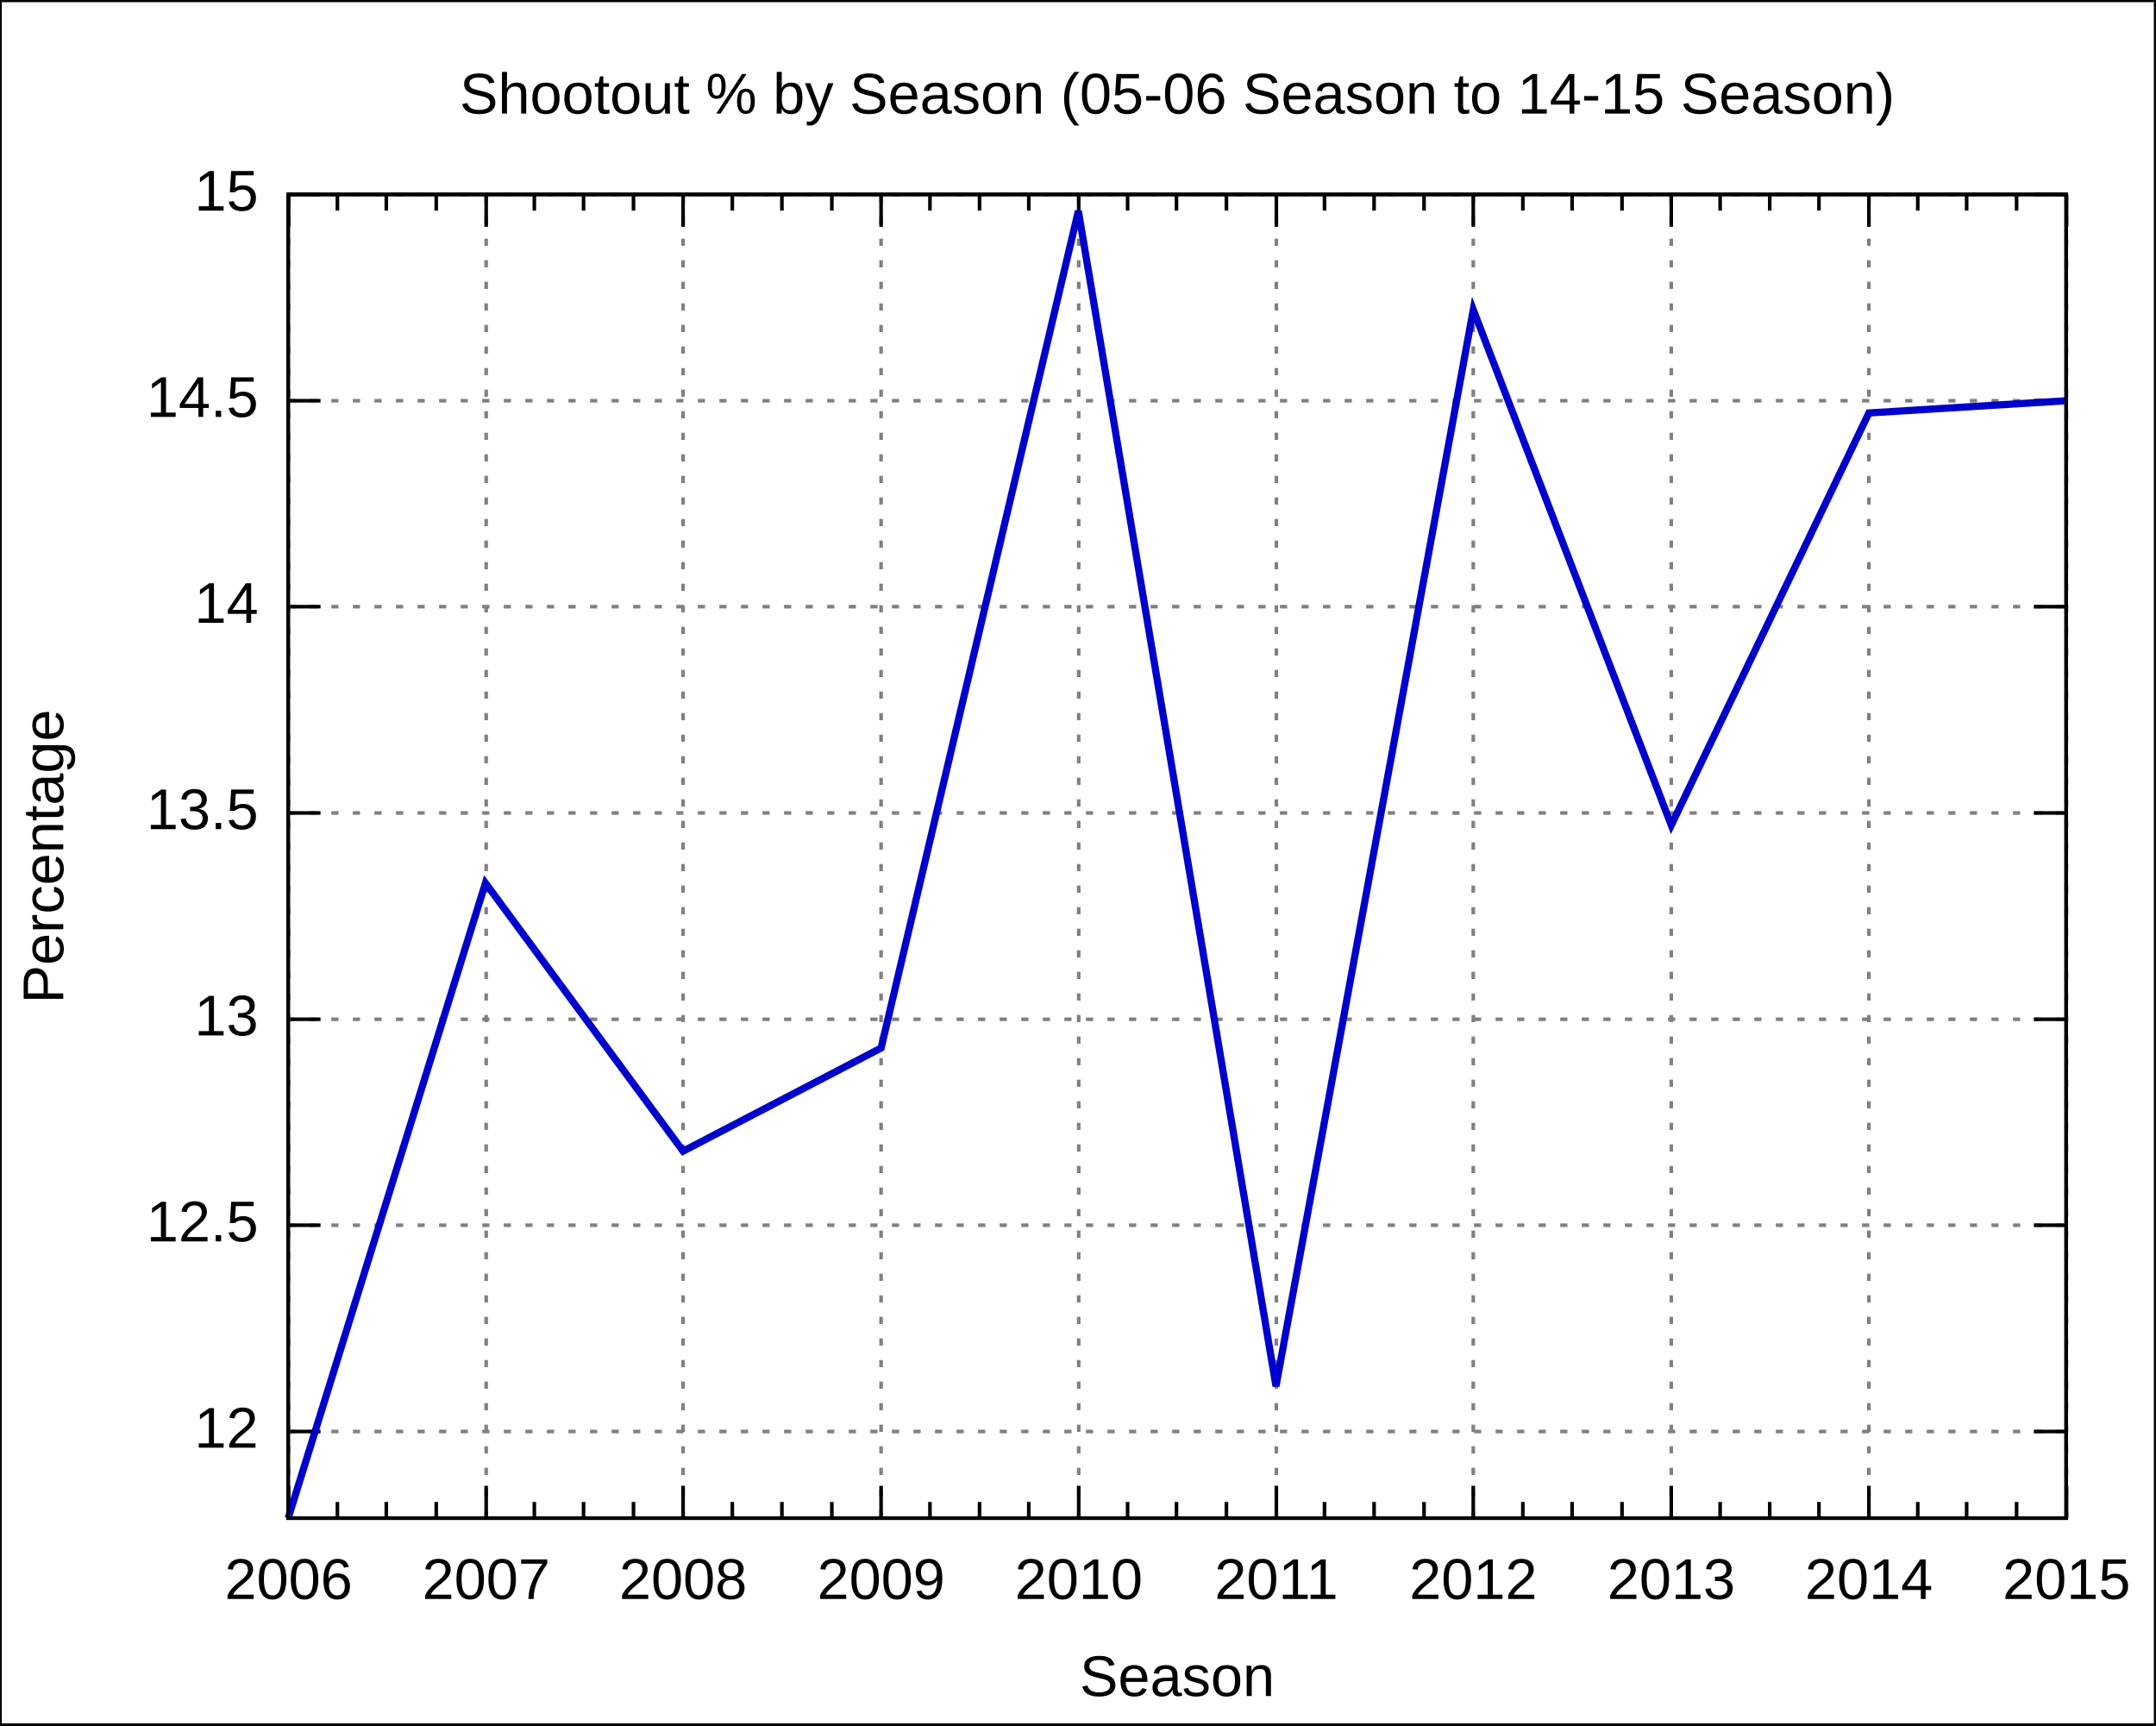
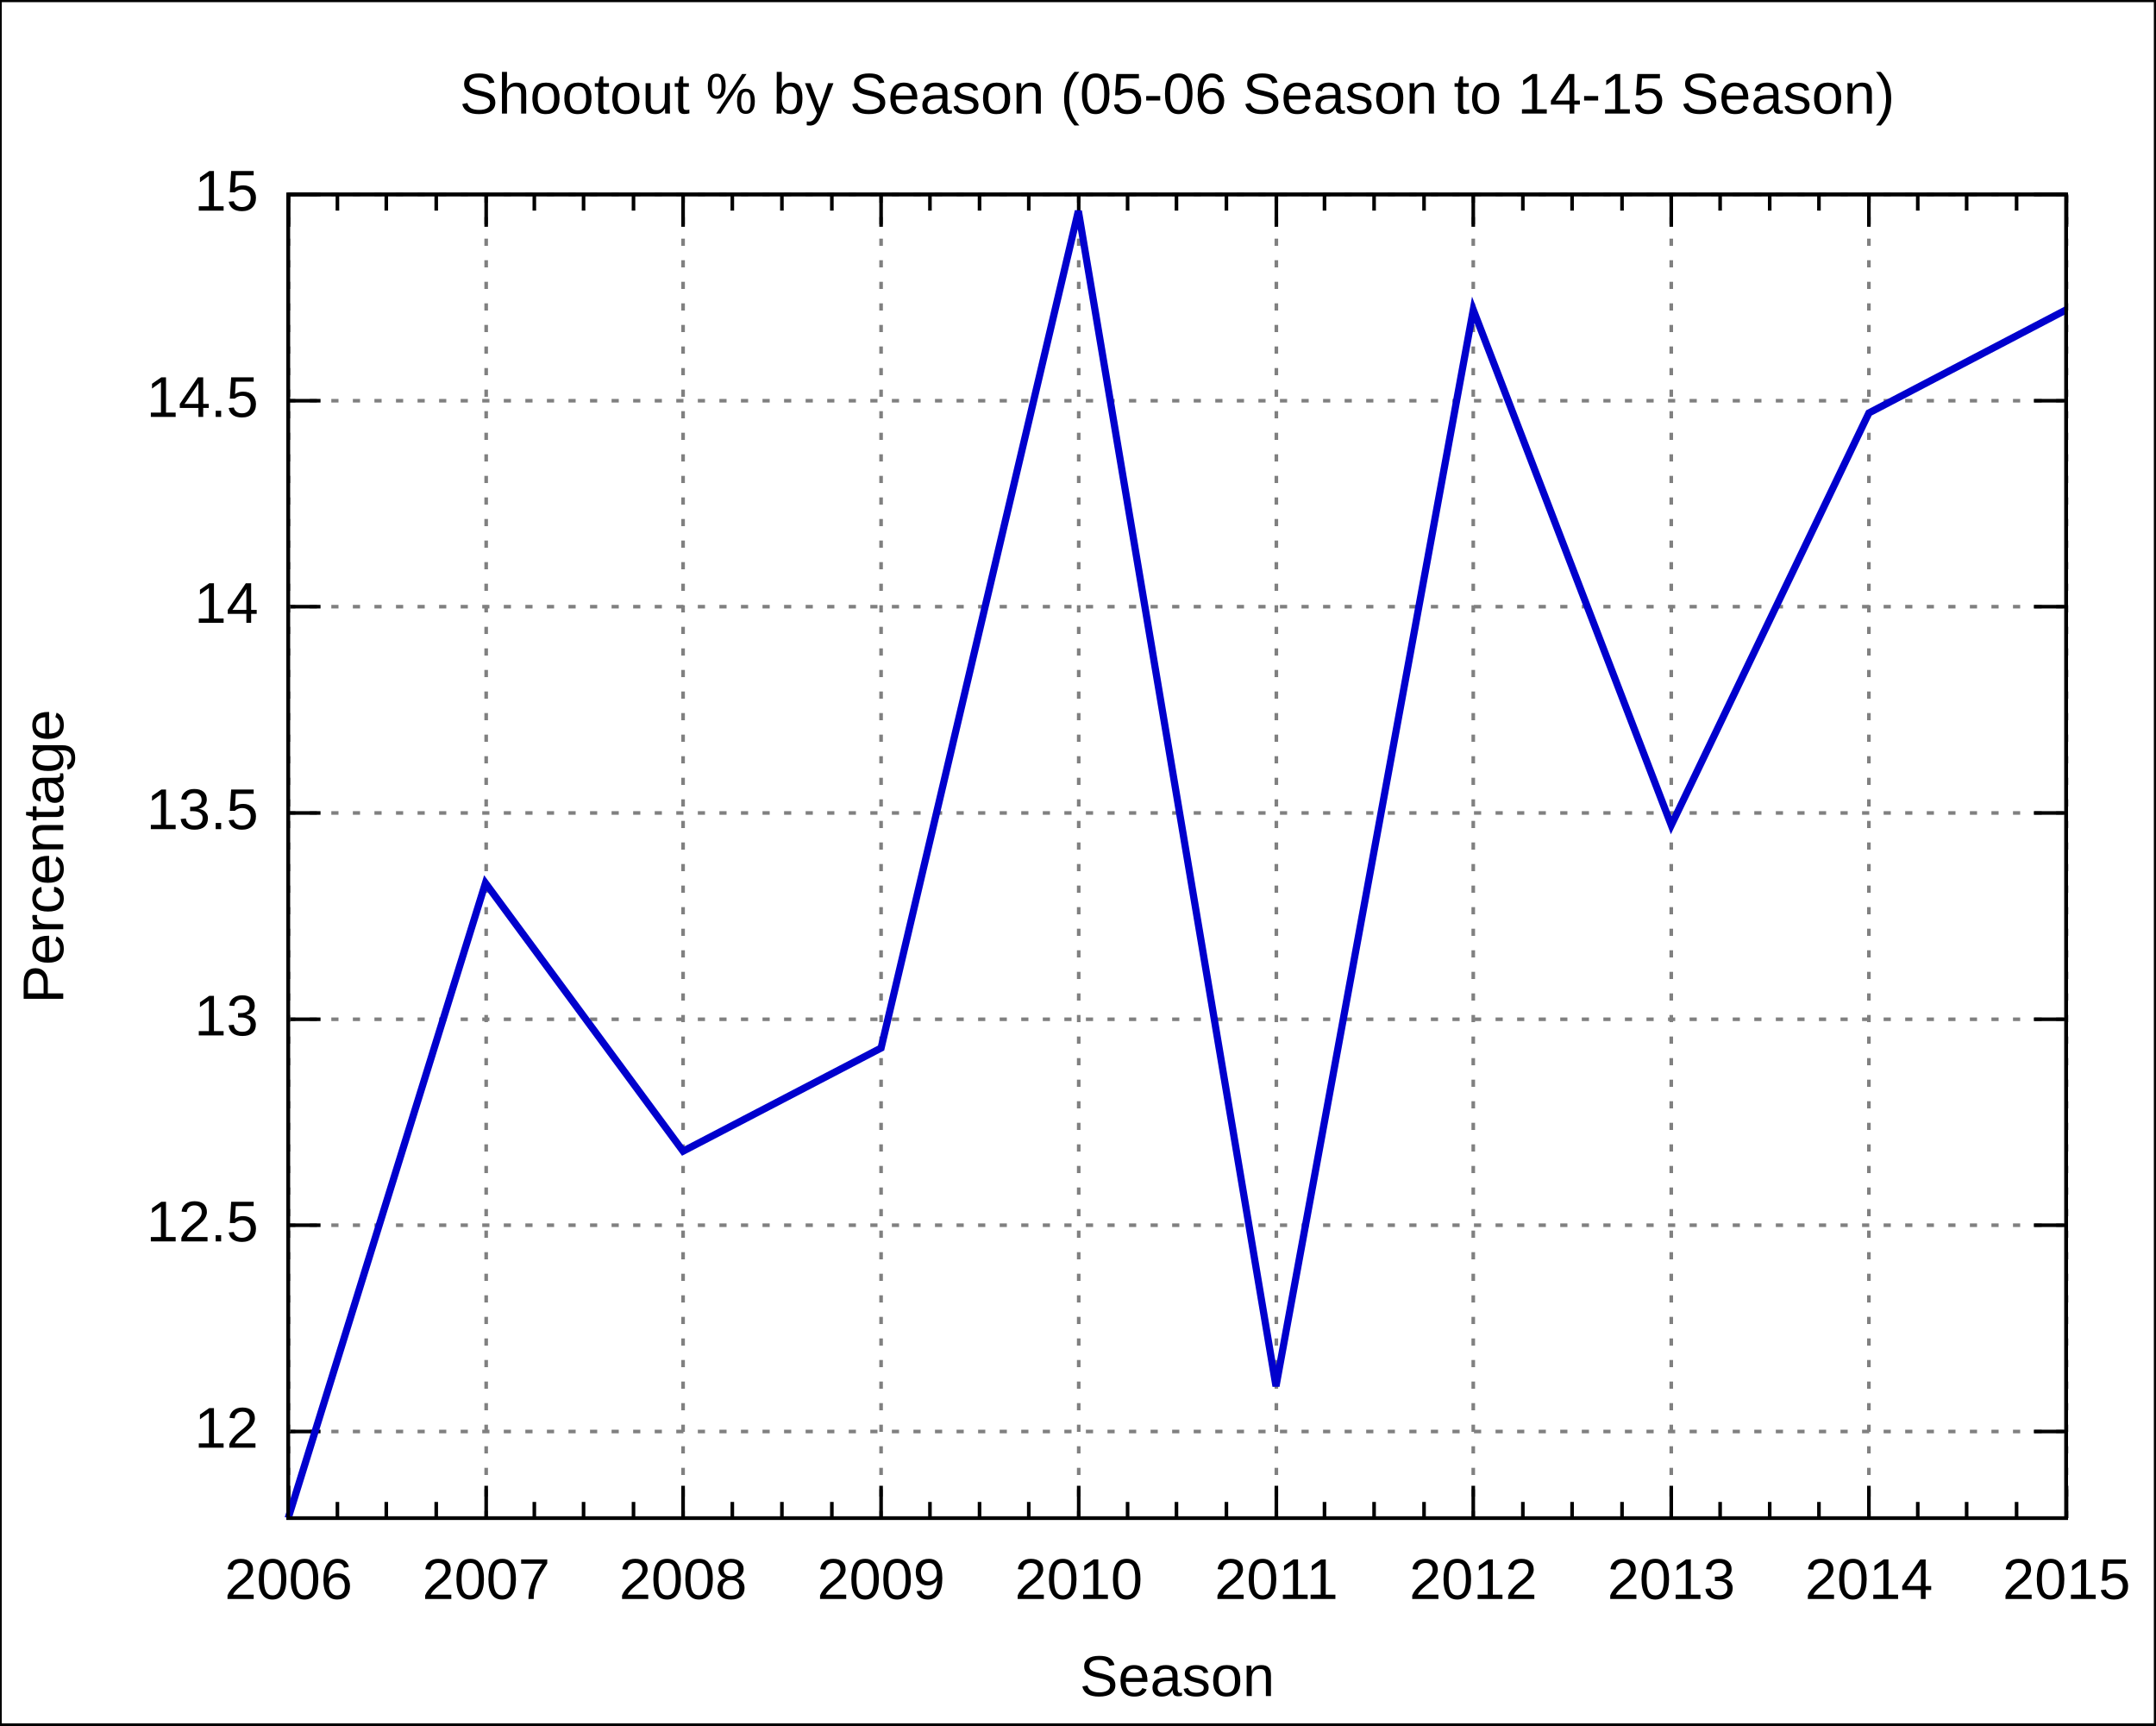
<svg xmlns="http://www.w3.org/2000/svg" xmlns:xlink="http://www.w3.org/1999/xlink" width="600" height="480" viewBox="0 0 600 480">
  <g id="gnuplot_canvas">
    <rect x="0" y="0" width="600" height="480" fill="none" />
    <defs>
      <circle id="gpDot" r="0.5" stroke-width="0.5" />
      <path id="gpPt0" stroke-width="0.222" stroke="currentColor" d="M-1,0 h2 M0,-1 v2" />
      <path id="gpPt1" stroke-width="0.222" stroke="currentColor" d="M-1,-1 L1,1 M1,-1 L-1,1" />
      <path id="gpPt2" stroke-width="0.222" stroke="currentColor" d="M-1,0 L1,0 M0,-1 L0,1 M-1,-1 L1,1 M-1,1 L1,-1" />
      <rect id="gpPt3" stroke-width="0.222" stroke="currentColor" x="-1" y="-1" width="2" height="2" />
      <rect id="gpPt4" stroke-width="0.222" stroke="currentColor" fill="currentColor" x="-1" y="-1" width="2" height="2" />
      <circle id="gpPt5" stroke-width="0.222" stroke="currentColor" cx="0" cy="0" r="1" />
      <use xlink:href="#gpPt5" id="gpPt6" fill="currentColor" stroke="none" />
      <path id="gpPt7" stroke-width="0.222" stroke="currentColor" d="M0,-1.33 L-1.33,0.67 L1.33,0.67 z" />
      <use xlink:href="#gpPt7" id="gpPt8" fill="currentColor" stroke="none" />
      <use xlink:href="#gpPt7" id="gpPt9" stroke="currentColor" transform="rotate(180)" />
      <use xlink:href="#gpPt9" id="gpPt10" fill="currentColor" stroke="none" />
      <use xlink:href="#gpPt3" id="gpPt11" stroke="currentColor" transform="rotate(45)" />
      <use xlink:href="#gpPt11" id="gpPt12" fill="currentColor" stroke="none" />
    </defs>
    <g style="fill:none; color:white; stroke:currentColor; stroke-width:1.00; stroke-linecap:butt; stroke-linejoin:miter">
</g>
    <g style="fill:none; color:black; stroke:currentColor; stroke-width:1.00; stroke-linecap:butt; stroke-linejoin:miter">
      <g style="stroke:none; shape-rendering:crispEdges">
        <polygon fill="rgb(255, 255, 255)" points="0.0,480.0 599.9,480.0 599.9,0.1 0.0,0.1 " />
      </g>
      <path stroke="black" d="M0.0,480.0 L0.0,0.1 L599.9,0.1 L599.9,480.0 L0.0,480.0  " />
    </g>
    <g style="fill:none; color:gray; stroke:currentColor; stroke-width:1.00; stroke-linecap:butt; stroke-linejoin:miter">
      <path stroke="gray" stroke-dasharray=" 2,4" class="gridline" d="M80.2,398.3 L575.0,398.3  " />
    </g>
    <g style="fill:none; color:black; stroke:currentColor; stroke-width:1.00; stroke-linecap:butt; stroke-linejoin:miter">
      <path stroke="black" d="M80.2,398.3 L89.2,398.3 M575.0,398.3 L566.0,398.3  " />
      <g transform="translate(71.9,402.8)" style="stroke:none; fill:black; font-family:Arial; font-size:12.00pt; text-anchor:end">
        <text> 12</text>
      </g>
    </g>
    <g style="fill:none; color:gray; stroke:currentColor; stroke-width:1.00; stroke-linecap:butt; stroke-linejoin:miter">
      <path stroke="gray" stroke-dasharray=" 2,4" class="gridline" d="M80.2,340.9 L575.0,340.9  " />
    </g>
    <g style="fill:none; color:black; stroke:currentColor; stroke-width:1.00; stroke-linecap:butt; stroke-linejoin:miter">
      <path stroke="black" d="M80.2,340.9 L89.2,340.9 M575.0,340.9 L566.0,340.9  " />
      <g transform="translate(71.9,345.4)" style="stroke:none; fill:black; font-family:Arial; font-size:12.00pt; text-anchor:end">
        <text> 12.5</text>
      </g>
    </g>
    <g style="fill:none; color:gray; stroke:currentColor; stroke-width:1.00; stroke-linecap:butt; stroke-linejoin:miter">
      <path stroke="gray" stroke-dasharray=" 2,4" class="gridline" d="M80.2,283.6 L575.0,283.6  " />
    </g>
    <g style="fill:none; color:black; stroke:currentColor; stroke-width:1.00; stroke-linecap:butt; stroke-linejoin:miter">
      <path stroke="black" d="M80.2,283.6 L89.2,283.6 M575.0,283.6 L566.0,283.6  " />
      <g transform="translate(71.9,288.1)" style="stroke:none; fill:black; font-family:Arial; font-size:12.00pt; text-anchor:end">
        <text> 13</text>
      </g>
    </g>
    <g style="fill:none; color:gray; stroke:currentColor; stroke-width:1.00; stroke-linecap:butt; stroke-linejoin:miter">
      <path stroke="gray" stroke-dasharray=" 2,4" class="gridline" d="M80.2,226.2 L575.0,226.2  " />
    </g>
    <g style="fill:none; color:black; stroke:currentColor; stroke-width:1.00; stroke-linecap:butt; stroke-linejoin:miter">
      <path stroke="black" d="M80.2,226.2 L89.2,226.2 M575.0,226.2 L566.0,226.2  " />
      <g transform="translate(71.9,230.7)" style="stroke:none; fill:black; font-family:Arial; font-size:12.00pt; text-anchor:end">
        <text> 13.5</text>
      </g>
    </g>
    <g style="fill:none; color:gray; stroke:currentColor; stroke-width:1.00; stroke-linecap:butt; stroke-linejoin:miter">
      <path stroke="gray" stroke-dasharray=" 2,4" class="gridline" d="M80.2,168.8 L575.0,168.8  " />
    </g>
    <g style="fill:none; color:black; stroke:currentColor; stroke-width:1.00; stroke-linecap:butt; stroke-linejoin:miter">
      <path stroke="black" d="M80.2,168.8 L89.2,168.8 M575.0,168.8 L566.0,168.8  " />
      <g transform="translate(71.9,173.3)" style="stroke:none; fill:black; font-family:Arial; font-size:12.00pt; text-anchor:end">
        <text> 14</text>
      </g>
    </g>
    <g style="fill:none; color:gray; stroke:currentColor; stroke-width:1.00; stroke-linecap:butt; stroke-linejoin:miter">
      <path stroke="gray" stroke-dasharray=" 2,4" class="gridline" d="M80.2,111.5 L575.0,111.5  " />
    </g>
    <g style="fill:none; color:black; stroke:currentColor; stroke-width:1.00; stroke-linecap:butt; stroke-linejoin:miter">
      <path stroke="black" d="M80.2,111.5 L89.2,111.5 M575.0,111.5 L566.0,111.5  " />
      <g transform="translate(71.9,116.0)" style="stroke:none; fill:black; font-family:Arial; font-size:12.00pt; text-anchor:end">
        <text> 14.5</text>
      </g>
    </g>
    <g style="fill:none; color:gray; stroke:currentColor; stroke-width:1.00; stroke-linecap:butt; stroke-linejoin:miter">
      <path stroke="gray" stroke-dasharray=" 2,4" class="gridline" d="M80.2,54.1 L575.0,54.1  " />
    </g>
    <g style="fill:none; color:black; stroke:currentColor; stroke-width:1.00; stroke-linecap:butt; stroke-linejoin:miter">
      <path stroke="black" d="M80.2,54.1 L89.2,54.1 M575.0,54.1 L566.0,54.1  " />
      <g transform="translate(71.9,58.6)" style="stroke:none; fill:black; font-family:Arial; font-size:12.00pt; text-anchor:end">
        <text> 15</text>
      </g>
    </g>
    <g style="fill:none; color:gray; stroke:currentColor; stroke-width:1.00; stroke-linecap:butt; stroke-linejoin:miter">
      <path stroke="gray" stroke-dasharray=" 2,4" class="gridline" d="M80.3,422.4 L80.3,54.1  " />
    </g>
    <g style="fill:none; color:black; stroke:currentColor; stroke-width:1.00; stroke-linecap:butt; stroke-linejoin:miter">
      <path stroke="black" d="M80.3,422.4 L80.3,413.4 M80.3,54.1 L80.3,63.1  " />
      <g transform="translate(80.3,444.9)" style="stroke:none; fill:black; font-family:Arial; font-size:12.00pt; text-anchor:middle">
        <text>2006</text>
      </g>
      <path stroke="black" d="M93.9,422.4 L93.9,417.9 M93.9,54.1 L93.9,58.6 M107.5,422.4 L107.5,417.9 M107.5,54.1 L107.5,58.6    M121.4,422.4 L121.4,417.9 M121.4,54.1 L121.4,58.6  " />
    </g>
    <g style="fill:none; color:gray; stroke:currentColor; stroke-width:1.00; stroke-linecap:butt; stroke-linejoin:miter">
      <path stroke="gray" stroke-dasharray=" 2,4" class="gridline" d="M135.3,422.4 L135.3,54.1  " />
    </g>
    <g style="fill:none; color:black; stroke:currentColor; stroke-width:1.00; stroke-linecap:butt; stroke-linejoin:miter">
      <path stroke="black" d="M135.3,422.4 L135.3,413.4 M135.3,54.1 L135.3,63.1  " />
      <g transform="translate(135.3,444.9)" style="stroke:none; fill:black; font-family:Arial; font-size:12.00pt; text-anchor:middle">
        <text>2007</text>
      </g>
      <path stroke="black" d="M148.7,422.4 L148.7,417.9 M148.7,54.1 L148.7,58.6 M162.4,422.4 L162.4,417.9 M162.4,54.1 L162.4,58.6    M176.3,422.4 L176.3,417.9 M176.3,54.1 L176.3,58.6  " />
    </g>
    <g style="fill:none; color:gray; stroke:currentColor; stroke-width:1.00; stroke-linecap:butt; stroke-linejoin:miter">
      <path stroke="gray" stroke-dasharray=" 2,4" class="gridline" d="M190.1,422.4 L190.1,54.1  " />
    </g>
    <g style="fill:none; color:black; stroke:currentColor; stroke-width:1.00; stroke-linecap:butt; stroke-linejoin:miter">
      <path stroke="black" d="M190.1,422.4 L190.1,413.4 M190.1,54.1 L190.1,63.1  " />
      <g transform="translate(190.1,444.9)" style="stroke:none; fill:black; font-family:Arial; font-size:12.00pt; text-anchor:middle">
        <text>2008</text>
      </g>
      <path stroke="black" d="M203.8,422.4 L203.8,417.9 M203.8,54.1 L203.8,58.6 M217.6,422.4 L217.6,417.9 M217.6,54.1 L217.6,58.6    M231.5,422.4 L231.5,417.9 M231.5,54.1 L231.5,58.6  " />
    </g>
    <g style="fill:none; color:gray; stroke:currentColor; stroke-width:1.00; stroke-linecap:butt; stroke-linejoin:miter">
      <path stroke="gray" stroke-dasharray=" 2,4" class="gridline" d="M245.2,422.4 L245.2,54.1  " />
    </g>
    <g style="fill:none; color:black; stroke:currentColor; stroke-width:1.00; stroke-linecap:butt; stroke-linejoin:miter">
      <path stroke="black" d="M245.2,422.4 L245.2,413.4 M245.2,54.1 L245.2,63.1  " />
      <g transform="translate(245.2,444.9)" style="stroke:none; fill:black; font-family:Arial; font-size:12.00pt; text-anchor:middle">
        <text>2009</text>
      </g>
      <path stroke="black" d="M258.8,422.4 L258.8,417.9 M258.8,54.1 L258.8,58.6 M272.6,422.4 L272.6,417.9 M272.6,54.1 L272.6,58.6    M286.3,422.4 L286.3,417.9 M286.3,54.1 L286.3,58.6  " />
    </g>
    <g style="fill:none; color:gray; stroke:currentColor; stroke-width:1.00; stroke-linecap:butt; stroke-linejoin:miter">
      <path stroke="gray" stroke-dasharray=" 2,4" class="gridline" d="M300.2,422.4 L300.2,54.1  " />
    </g>
    <g style="fill:none; color:black; stroke:currentColor; stroke-width:1.00; stroke-linecap:butt; stroke-linejoin:miter">
      <path stroke="black" d="M300.2,422.4 L300.2,413.4 M300.2,54.1 L300.2,63.1  " />
      <g transform="translate(300.2,444.9)" style="stroke:none; fill:black; font-family:Arial; font-size:12.00pt; text-anchor:middle">
        <text>2010</text>
      </g>
      <path stroke="black" d="M313.8,422.4 L313.8,417.9 M313.8,54.1 L313.8,58.6 M327.4,422.4 L327.4,417.9 M327.4,54.1 L327.4,58.6    M341.3,422.4 L341.3,417.9 M341.3,54.1 L341.3,58.6  " />
    </g>
    <g style="fill:none; color:gray; stroke:currentColor; stroke-width:1.00; stroke-linecap:butt; stroke-linejoin:miter">
      <path stroke="gray" stroke-dasharray=" 2,4" class="gridline" d="M355.2,422.4 L355.2,54.1  " />
    </g>
    <g style="fill:none; color:black; stroke:currentColor; stroke-width:1.00; stroke-linecap:butt; stroke-linejoin:miter">
      <path stroke="black" d="M355.2,422.4 L355.2,413.4 M355.2,54.1 L355.2,63.1  " />
      <g transform="translate(355.2,444.9)" style="stroke:none; fill:black; font-family:Arial; font-size:12.00pt; text-anchor:middle">
        <text>2011</text>
      </g>
      <path stroke="black" d="M368.6,422.4 L368.6,417.9 M368.6,54.1 L368.6,58.6 M382.4,422.4 L382.4,417.9 M382.4,54.1 L382.4,58.6    M396.3,422.4 L396.3,417.9 M396.3,54.1 L396.3,58.6  " />
    </g>
    <g style="fill:none; color:gray; stroke:currentColor; stroke-width:1.00; stroke-linecap:butt; stroke-linejoin:miter">
      <path stroke="gray" stroke-dasharray=" 2,4" class="gridline" d="M410.0,422.4 L410.0,54.1  " />
    </g>
    <g style="fill:none; color:black; stroke:currentColor; stroke-width:1.00; stroke-linecap:butt; stroke-linejoin:miter">
      <path stroke="black" d="M410.0,422.4 L410.0,413.4 M410.0,54.1 L410.0,63.1  " />
      <g transform="translate(410.0,444.9)" style="stroke:none; fill:black; font-family:Arial; font-size:12.00pt; text-anchor:middle">
        <text>2012</text>
      </g>
      <path stroke="black" d="M423.8,422.4 L423.8,417.9 M423.8,54.1 L423.8,58.6 M437.5,422.4 L437.5,417.9 M437.5,54.1 L437.5,58.6    M451.4,422.4 L451.4,417.9 M451.4,54.1 L451.4,58.6  " />
    </g>
    <g style="fill:none; color:gray; stroke:currentColor; stroke-width:1.00; stroke-linecap:butt; stroke-linejoin:miter">
      <path stroke="gray" stroke-dasharray=" 2,4" class="gridline" d="M465.1,422.4 L465.1,54.1  " />
    </g>
    <g style="fill:none; color:black; stroke:currentColor; stroke-width:1.00; stroke-linecap:butt; stroke-linejoin:miter">
      <path stroke="black" d="M465.1,422.4 L465.1,413.4 M465.1,54.1 L465.1,63.1  " />
      <g transform="translate(465.1,444.9)" style="stroke:none; fill:black; font-family:Arial; font-size:12.00pt; text-anchor:middle">
        <text>2013</text>
      </g>
      <path stroke="black" d="M478.7,422.4 L478.7,417.9 M478.7,54.1 L478.7,58.6 M492.5,422.4 L492.5,417.9 M492.5,54.1 L492.5,58.6    M506.2,422.4 L506.2,417.9 M506.2,54.1 L506.2,58.6  " />
    </g>
    <g style="fill:none; color:gray; stroke:currentColor; stroke-width:1.00; stroke-linecap:butt; stroke-linejoin:miter">
      <path stroke="gray" stroke-dasharray=" 2,4" class="gridline" d="M520.1,422.4 L520.1,63.1 L520.1,54.1  " />
    </g>
    <g style="fill:none; color:black; stroke:currentColor; stroke-width:1.00; stroke-linecap:butt; stroke-linejoin:miter">
      <path stroke="black" d="M520.1,422.4 L520.1,413.4 M520.1,54.1 L520.1,63.1  " />
      <g transform="translate(520.1,444.9)" style="stroke:none; fill:black; font-family:Arial; font-size:12.00pt; text-anchor:middle">
        <text>2014</text>
      </g>
      <path stroke="black" d="M533.7,422.4 L533.7,417.9 M533.7,54.1 L533.7,58.6 M547.3,422.4 L547.3,417.9 M547.3,54.1 L547.3,58.6    M561.2,422.4 L561.2,417.9 M561.2,54.1 L561.2,58.6  " />
    </g>
    <g style="fill:none; color:gray; stroke:currentColor; stroke-width:1.00; stroke-linecap:butt; stroke-linejoin:miter">
      <path stroke="gray" stroke-dasharray=" 2,4" class="gridline" d="M575.1,422.4 L575.1,54.1  " />
    </g>
    <g style="fill:none; color:black; stroke:currentColor; stroke-width:1.00; stroke-linecap:butt; stroke-linejoin:miter">
      <path stroke="black" d="M575.1,422.4 L575.1,413.4 M575.1,54.1 L575.1,63.1  " />
      <g transform="translate(575.1,444.9)" style="stroke:none; fill:black; font-family:Arial; font-size:12.00pt; text-anchor:middle">
        <text>2015</text>
      </g>
      <path stroke="black" d="M80.2,54.1 L80.2,422.4 L575.0,422.4 L575.0,54.1 L80.2,54.1 Z  " />
      <g transform="translate(17.6,238.3) rotate(270)" style="stroke:none; fill:black; font-family:Arial; font-size:12.00pt; text-anchor:middle">
        <text>Percentage</text>
      </g>
      <g transform="translate(327.6,471.9)" style="stroke:none; fill:black; font-family:Arial; font-size:12.00pt; text-anchor:middle">
        <text>Season</text>
      </g>
      <g transform="translate(327.6,31.6)" style="stroke:none; fill:black; font-family:Arial; font-size:12.00pt; text-anchor:middle">
        <text>Shootout % by Season (05-06 Season to 14-15 Season)</text>
      </g>
    </g>
    <g id="gnuplot_plot_1">
      <g style="fill:none; color:white; stroke:black; stroke-width:2.00; stroke-linecap:butt; stroke-linejoin:miter">
</g>
      <g style="fill:none; color:red; stroke:currentColor; stroke-width:2.00; stroke-linecap:butt; stroke-linejoin:miter">
-         <path stroke="rgb(  0,   0, 205)" d="M575.0,111.5 L520.1,114.9 L465.1,229.6 L410.0,86.2 L355.1,385.7 L300.1,58.7 L245.2,291.6 L190.1,320.3    L135.1,245.7 L80.2,422.4  " />
+         <path stroke="rgb(  0,   0, 205)" d="M575.0,86.2 L520.1,114.9 L465.1,229.6 L410.0,86.2 L355.1,385.7 L300.1,58.7 L245.2,291.6 L190.1,320.3    L135.1,245.7 L80.2,422.4  " />
      </g>
    </g>
    <g style="fill:none; color:white; stroke:rgb(  0,   0, 205); stroke-width:1.00; stroke-linecap:butt; stroke-linejoin:miter">
</g>
    <g style="fill:none; color:black; stroke:currentColor; stroke-width:1.00; stroke-linecap:butt; stroke-linejoin:miter">
      <path stroke="black" d="M80.2,54.1 L80.2,422.4 L575.0,422.4 L575.0,54.1 L80.2,54.1 Z  " />
    </g>
  </g>
</svg>
